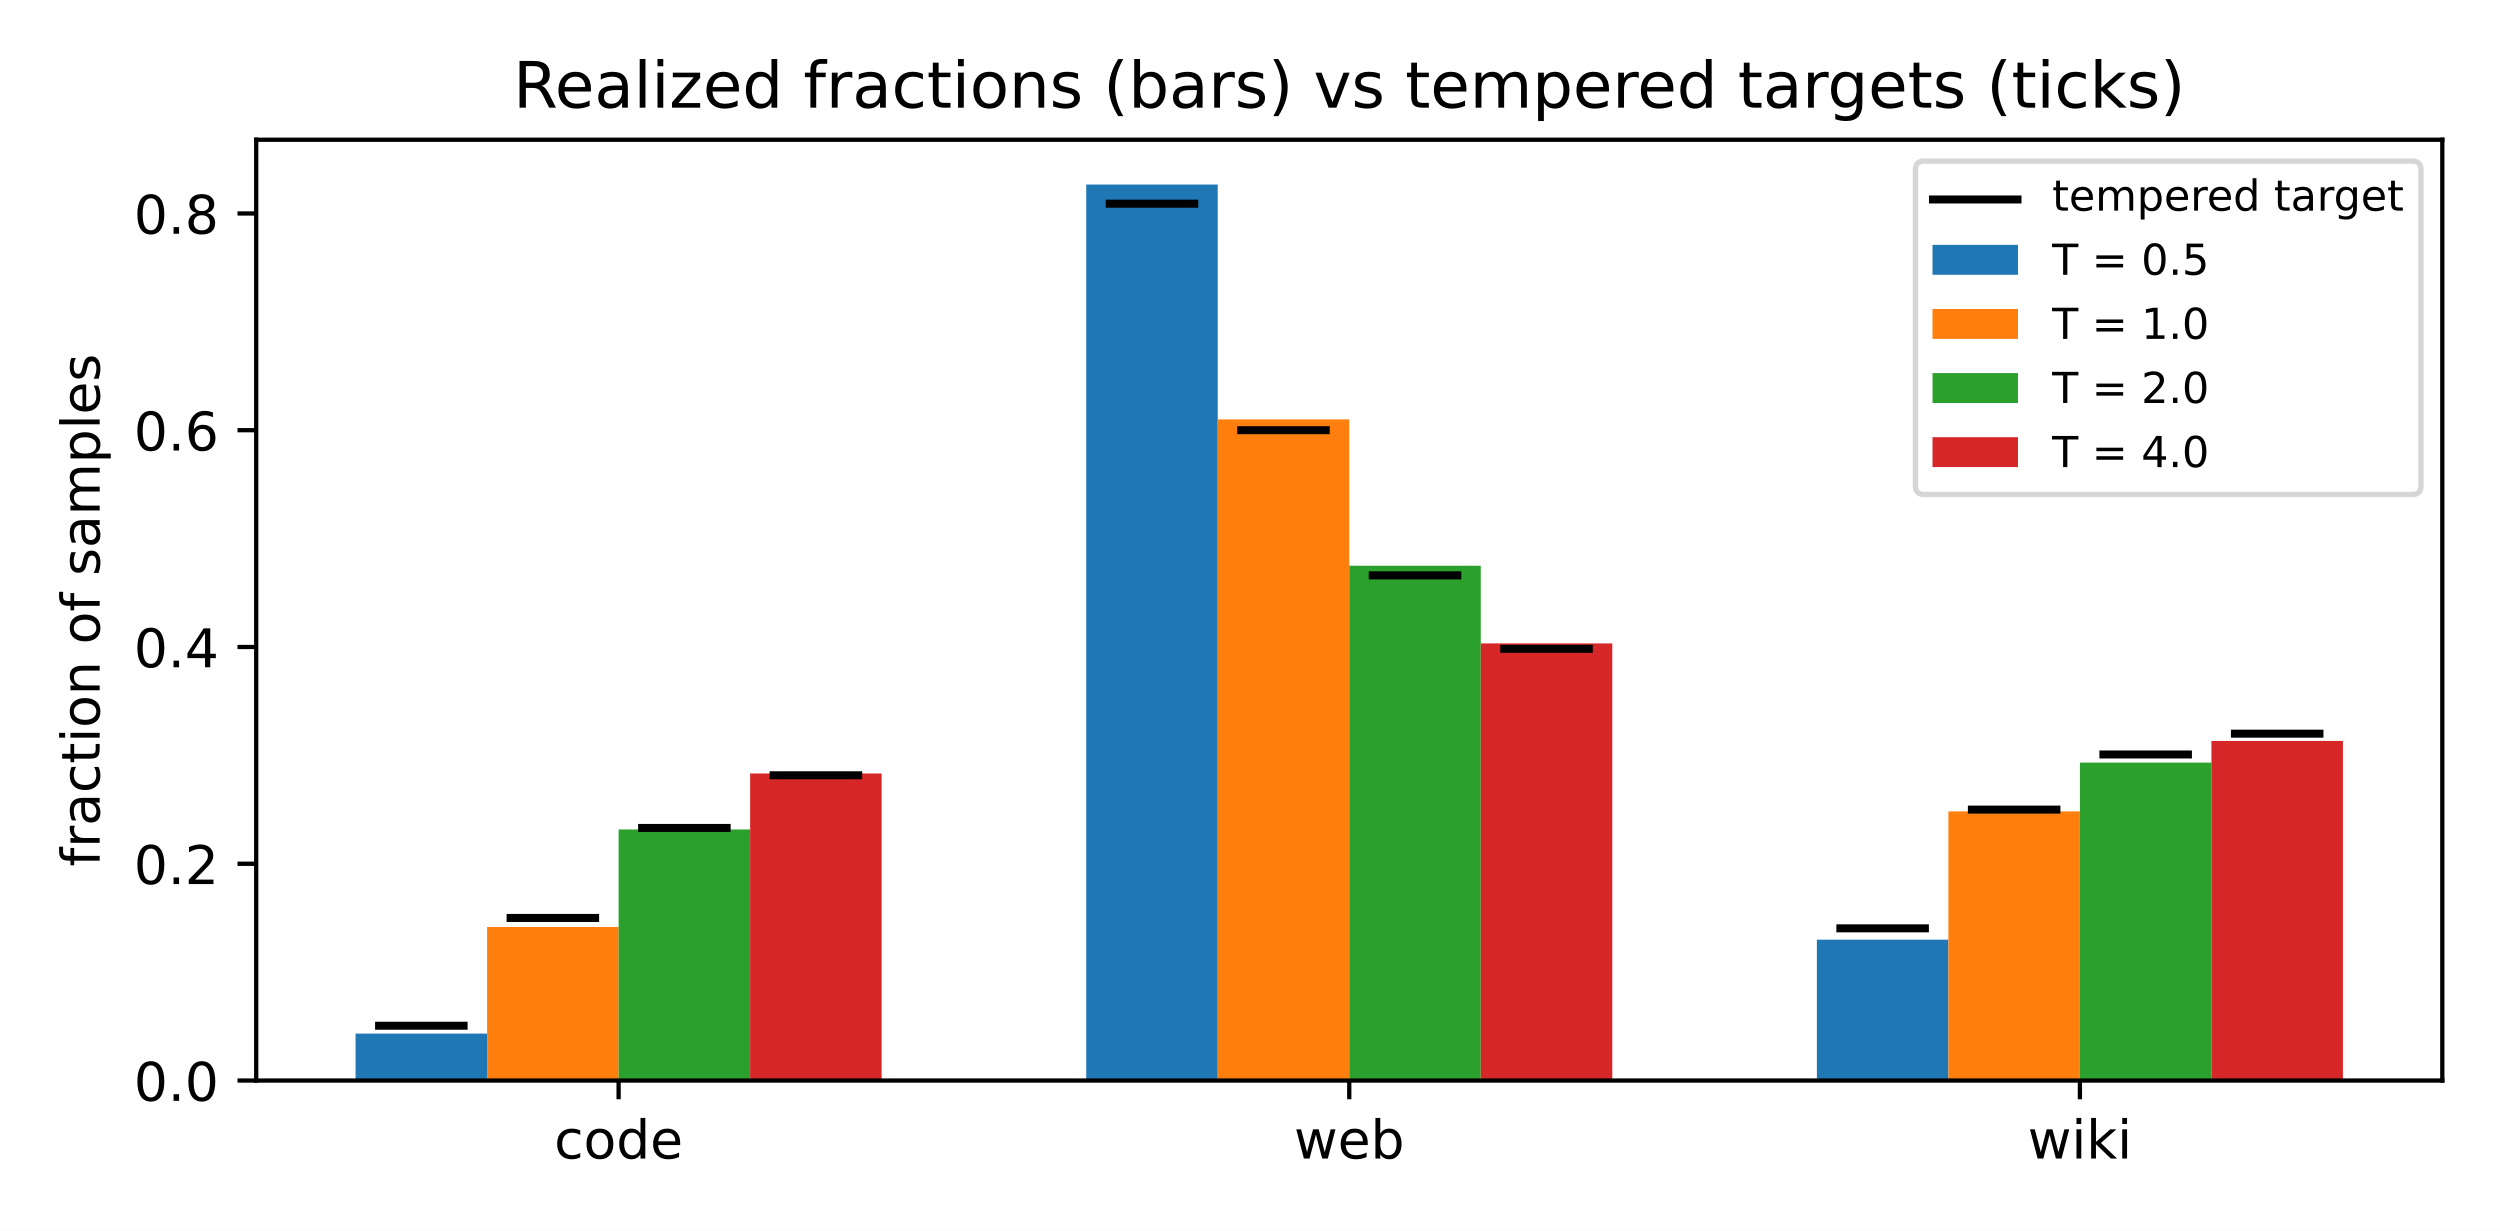
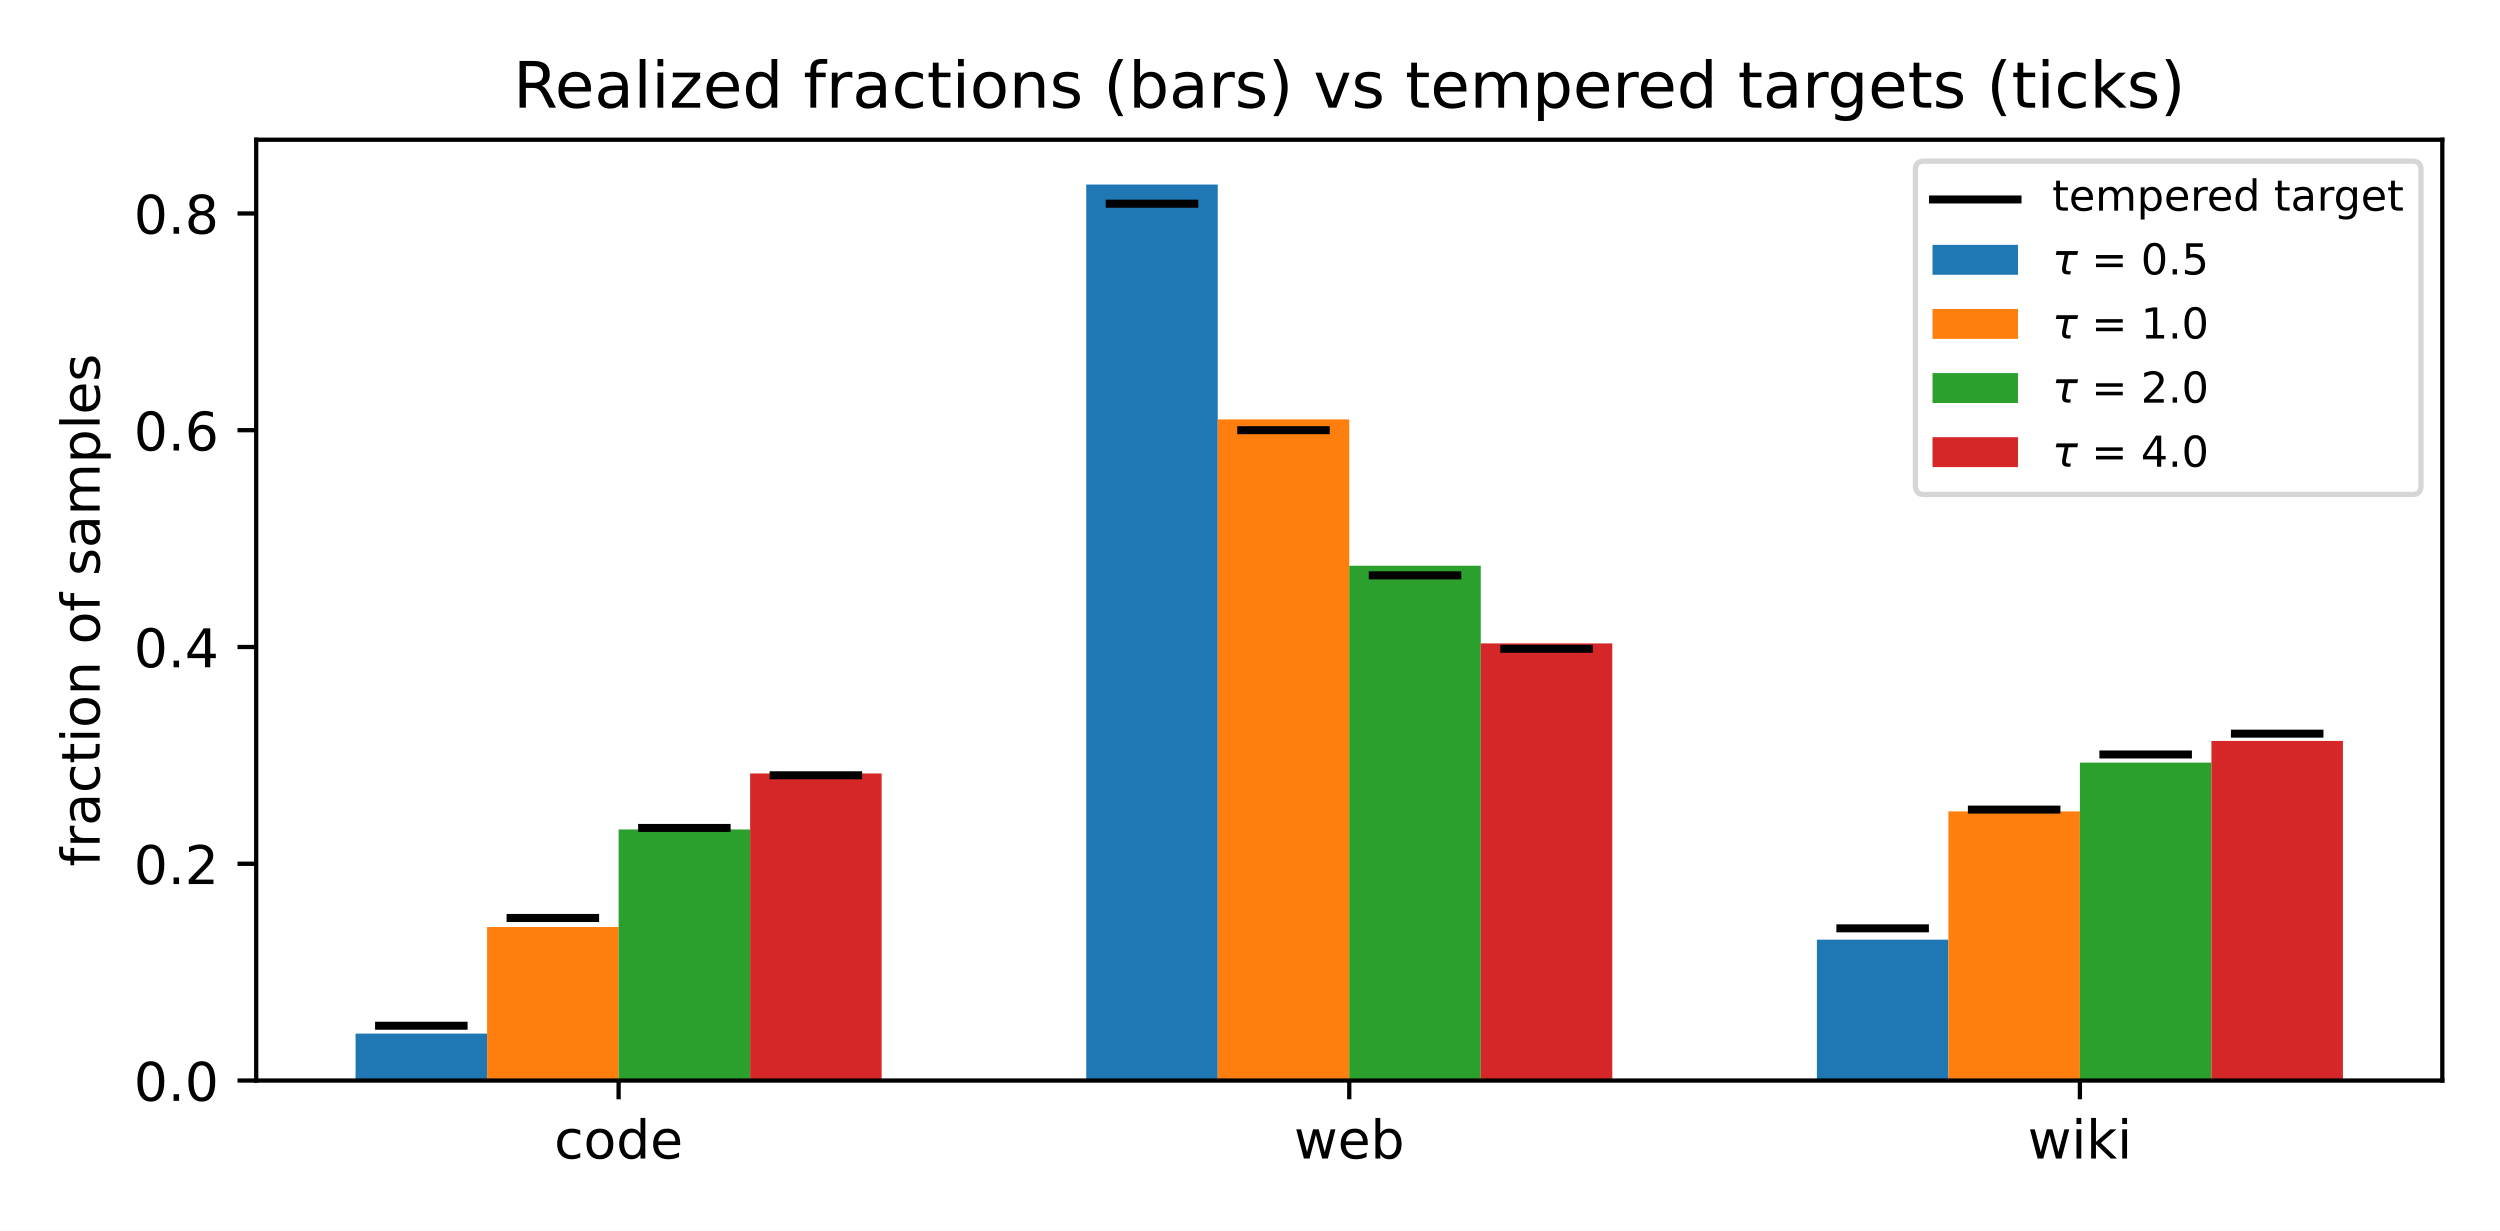
<svg xmlns="http://www.w3.org/2000/svg" xmlns:xlink="http://www.w3.org/1999/xlink" width="468pt" height="230.4pt" viewBox="0 0 468 230.4" version="1.1">
  <defs>
    <style type="text/css">*{stroke-linejoin: round; stroke-linecap: butt}</style>
  </defs>
  <g id="figure_1">
    <g id="patch_1">
      <path d="M 0 230.4  L 468 230.4  L 468 0  L 0 0  z " style="fill: #ffffff" />
    </g>
    <g id="axes_1">
      <g id="patch_2">
        <path d="M 47.962 202.278  L 457.2 202.278  L 457.2 26.16  L 47.962 26.16  z " style="fill: #ffffff" />
      </g>
      <g id="patch_3">
        <path d="M 66.564 202.278  L 91.184 202.278  L 91.184 193.485  L 66.564 193.485  z " clip-path="url(#pb615fdd33a)" style="fill: #1f77b4" />
      </g>
      <g id="patch_4">
        <path d="M 203.341 202.278  L 227.961 202.278  L 227.961 34.547  L 203.341 34.547  z " clip-path="url(#pb615fdd33a)" style="fill: #1f77b4" />
      </g>
      <g id="patch_5">
        <path d="M 340.119 202.278  L 364.739 202.278  L 364.739 175.901  L 340.119 175.901  z " clip-path="url(#pb615fdd33a)" style="fill: #1f77b4" />
      </g>
      <g id="patch_6">
        <path d="M 91.184 202.278  L 115.804 202.278  L 115.804 173.533  L 91.184 173.533  z " clip-path="url(#pb615fdd33a)" style="fill: #ff7f0e" />
      </g>
      <g id="patch_7">
        <path d="M 227.961 202.278  L 252.581 202.278  L 252.581 78.508  L 227.961 78.508  z " clip-path="url(#pb615fdd33a)" style="fill: #ff7f0e" />
      </g>
      <g id="patch_8">
        <path d="M 364.739 202.278  L 389.358 202.278  L 389.358 151.891  L 364.739 151.891  z " clip-path="url(#pb615fdd33a)" style="fill: #ff7f0e" />
      </g>
      <g id="patch_9">
        <path d="M 115.804 202.278  L 140.424 202.278  L 140.424 155.272  L 115.804 155.272  z " clip-path="url(#pb615fdd33a)" style="fill: #2ca02c" />
      </g>
      <g id="patch_10">
        <path d="M 252.581 202.278  L 277.201 202.278  L 277.201 105.9  L 252.581 105.9  z " clip-path="url(#pb615fdd33a)" style="fill: #2ca02c" />
      </g>
      <g id="patch_11">
        <path d="M 389.358 202.278  L 413.978 202.278  L 413.978 142.76  L 389.358 142.76  z " clip-path="url(#pb615fdd33a)" style="fill: #2ca02c" />
      </g>
      <g id="patch_12">
        <path d="M 140.424 202.278  L 165.044 202.278  L 165.044 144.789  L 140.424 144.789  z " clip-path="url(#pb615fdd33a)" style="fill: #d62728" />
      </g>
      <g id="patch_13">
        <path d="M 277.201 202.278  L 301.821 202.278  L 301.821 120.441  L 277.201 120.441  z " clip-path="url(#pb615fdd33a)" style="fill: #d62728" />
      </g>
      <g id="patch_14">
        <path d="M 413.978 202.278  L 438.598 202.278  L 438.598 138.702  L 413.978 138.702  z " clip-path="url(#pb615fdd33a)" style="fill: #d62728" />
      </g>
      <g id="matplotlib.axis_1">
        <g id="xtick_1">
          <g id="line2d_1">
            <defs>
              <path id="mcd48b02b0c" d="M 0 0  L 0 3.5  " style="stroke: #000000; stroke-width: 0.8" />
            </defs>
            <g>
              <use xlink:href="#mcd48b02b0c" x="115.804" y="202.278" style="stroke: #000000; stroke-width: 0.8" />
            </g>
          </g>
          <g id="text_1">
            <g transform="translate(103.7445 216.8761) scale(0.1 -0.1)">
              <defs>
                <path id="DejaVuSans-46" d="M 3122 3366  L 3122 2828  Q 2878 2963 2633 3030  Q 2388 3097 2138 3097  Q 1578 3097 1268 2742  Q 959 2388 959 1747  Q 959 1106 1268 751  Q 1578 397 2138 397  Q 2388 397 2633 464  Q 2878 531 3122 666  L 3122 134  Q 2881 22 2623 -34  Q 2366 -91 2075 -91  Q 1284 -91 818 406  Q 353 903 353 1747  Q 353 2603 823 3093  Q 1294 3584 2113 3584  Q 2378 3584 2631 3529  Q 2884 3475 3122 3366  z " transform="scale(0.015625)" />
                <path id="DejaVuSans-52" d="M 1959 3097  Q 1497 3097 1228 2736  Q 959 2375 959 1747  Q 959 1119 1226 758  Q 1494 397 1959 397  Q 2419 397 2687 759  Q 2956 1122 2956 1747  Q 2956 2369 2687 2733  Q 2419 3097 1959 3097  z M 1959 3584  Q 2709 3584 3137 3096  Q 3566 2609 3566 1747  Q 3566 888 3137 398  Q 2709 -91 1959 -91  Q 1206 -91 779 398  Q 353 888 353 1747  Q 353 2609 779 3096  Q 1206 3584 1959 3584  z " transform="scale(0.015625)" />
                <path id="DejaVuSans-47" d="M 2906 2969  L 2906 4863  L 3481 4863  L 3481 0  L 2906 0  L 2906 525  Q 2725 213 2448 61  Q 2172 -91 1784 -91  Q 1150 -91 751 415  Q 353 922 353 1747  Q 353 2572 751 3078  Q 1150 3584 1784 3584  Q 2172 3584 2448 3432  Q 2725 3281 2906 2969  z M 947 1747  Q 947 1113 1208 752  Q 1469 391 1925 391  Q 2381 391 2643 752  Q 2906 1113 2906 1747  Q 2906 2381 2643 2742  Q 2381 3103 1925 3103  Q 1469 3103 1208 2742  Q 947 2381 947 1747  z " transform="scale(0.015625)" />
                <path id="DejaVuSans-48" d="M 3597 1894  L 3597 1613  L 953 1613  Q 991 1019 1311 708  Q 1631 397 2203 397  Q 2534 397 2845 478  Q 3156 559 3463 722  L 3463 178  Q 3153 47 2828 -22  Q 2503 -91 2169 -91  Q 1331 -91 842 396  Q 353 884 353 1716  Q 353 2575 817 3079  Q 1281 3584 2069 3584  Q 2775 3584 3186 3129  Q 3597 2675 3597 1894  z M 3022 2063  Q 3016 2534 2758 2815  Q 2500 3097 2075 3097  Q 1594 3097 1305 2825  Q 1016 2553 972 2059  L 3022 2063  z " transform="scale(0.015625)" />
              </defs>
              <use xlink:href="#DejaVuSans-46" />
              <use xlink:href="#DejaVuSans-52" transform="translate(54.98438 0)" />
              <use xlink:href="#DejaVuSans-47" transform="translate(116.1719 0)" />
              <use xlink:href="#DejaVuSans-48" transform="translate(179.6562 0)" />
            </g>
          </g>
        </g>
        <g id="xtick_2">
          <g id="line2d_2">
            <g>
              <use xlink:href="#mcd48b02b0c" x="252.581" y="202.278" style="stroke: #000000; stroke-width: 0.8" />
            </g>
          </g>
          <g id="text_2">
            <g transform="translate(242.2413 216.8761) scale(0.1 -0.1)">
              <defs>
                <path id="DejaVuSans-5a" d="M 269 3500  L 844 3500  L 1563 769  L 2278 3500  L 2956 3500  L 3675 769  L 4391 3500  L 4966 3500  L 4050 0  L 3372 0  L 2619 2869  L 1863 0  L 1184 0  L 269 3500  z " transform="scale(0.015625)" />
                <path id="DejaVuSans-45" d="M 3116 1747  Q 3116 2381 2855 2742  Q 2594 3103 2138 3103  Q 1681 3103 1420 2742  Q 1159 2381 1159 1747  Q 1159 1113 1420 752  Q 1681 391 2138 391  Q 2594 391 2855 752  Q 3116 1113 3116 1747  z M 1159 2969  Q 1341 3281 1617 3432  Q 1894 3584 2278 3584  Q 2916 3584 3314 3078  Q 3713 2572 3713 1747  Q 3713 922 3314 415  Q 2916 -91 2278 -91  Q 1894 -91 1617 61  Q 1341 213 1159 525  L 1159 0  L 581 0  L 581 4863  L 1159 4863  L 1159 2969  z " transform="scale(0.015625)" />
              </defs>
              <use xlink:href="#DejaVuSans-5a" />
              <use xlink:href="#DejaVuSans-48" transform="translate(81.78125 0)" />
              <use xlink:href="#DejaVuSans-45" transform="translate(143.3125 0)" />
            </g>
          </g>
        </g>
        <g id="xtick_3">
          <g id="line2d_3">
            <g>
              <use xlink:href="#mcd48b02b0c" x="389.358" y="202.278" style="stroke: #000000; stroke-width: 0.8" />
            </g>
          </g>
          <g id="text_3">
            <g transform="translate(379.596 216.8761) scale(0.1 -0.1)">
              <defs>
                <path id="DejaVuSans-4c" d="M 603 3500  L 1178 3500  L 1178 0  L 603 0  L 603 3500  z M 603 4863  L 1178 4863  L 1178 4134  L 603 4134  L 603 4863  z " transform="scale(0.015625)" />
                <path id="DejaVuSans-4e" d="M 581 4863  L 1159 4863  L 1159 1991  L 2875 3500  L 3609 3500  L 1753 1863  L 3688 0  L 2938 0  L 1159 1709  L 1159 0  L 581 0  L 581 4863  z " transform="scale(0.015625)" />
              </defs>
              <use xlink:href="#DejaVuSans-5a" />
              <use xlink:href="#DejaVuSans-4c" transform="translate(81.78125 0)" />
              <use xlink:href="#DejaVuSans-4e" transform="translate(109.5625 0)" />
              <use xlink:href="#DejaVuSans-4c" transform="translate(167.4688 0)" />
            </g>
          </g>
        </g>
      </g>
      <g id="matplotlib.axis_2">
        <g id="ytick_1">
          <g id="line2d_4">
            <defs>
              <path id="mc0dc28d1e0" d="M 0 0  L -3.5 0  " style="stroke: #000000; stroke-width: 0.8" />
            </defs>
            <g>
              <use xlink:href="#mc0dc28d1e0" x="47.962" y="202.278" style="stroke: #000000; stroke-width: 0.8" />
            </g>
          </g>
          <g id="text_4">
            <g transform="translate(25.05922 206.0765) scale(0.1 -0.1)">
              <defs>
                <path id="DejaVuSans-13" d="M 2034 4250  Q 1547 4250 1301 3770  Q 1056 3291 1056 2328  Q 1056 1369 1301 889  Q 1547 409 2034 409  Q 2525 409 2770 889  Q 3016 1369 3016 2328  Q 3016 3291 2770 3770  Q 2525 4250 2034 4250  z M 2034 4750  Q 2819 4750 3233 4129  Q 3647 3509 3647 2328  Q 3647 1150 3233 529  Q 2819 -91 2034 -91  Q 1250 -91 836 529  Q 422 1150 422 2328  Q 422 3509 836 4129  Q 1250 4750 2034 4750  z " transform="scale(0.015625)" />
                <path id="DejaVuSans-11" d="M 684 794  L 1344 794  L 1344 0  L 684 0  L 684 794  z " transform="scale(0.015625)" />
              </defs>
              <use xlink:href="#DejaVuSans-13" />
              <use xlink:href="#DejaVuSans-11" transform="translate(63.625 0)" />
              <use xlink:href="#DejaVuSans-13" transform="translate(95.40625 0)" />
            </g>
          </g>
        </g>
        <g id="ytick_2">
          <g id="line2d_5">
            <g>
              <use xlink:href="#mc0dc28d1e0" x="47.962" y="161.698" style="stroke: #000000; stroke-width: 0.8" />
            </g>
          </g>
          <g id="text_5">
            <g transform="translate(25.05922 165.4964) scale(0.1 -0.1)">
              <defs>
                <path id="DejaVuSans-15" d="M 1228 531  L 3431 531  L 3431 0  L 469 0  L 469 531  Q 828 903 1448 1529  Q 2069 2156 2228 2338  Q 2531 2678 2651 2914  Q 2772 3150 2772 3378  Q 2772 3750 2511 3984  Q 2250 4219 1831 4219  Q 1534 4219 1204 4116  Q 875 4013 500 3803  L 500 4441  Q 881 4594 1212 4672  Q 1544 4750 1819 4750  Q 2544 4750 2975 4387  Q 3406 4025 3406 3419  Q 3406 3131 3298 2873  Q 3191 2616 2906 2266  Q 2828 2175 2409 1742  Q 1991 1309 1228 531  z " transform="scale(0.015625)" />
              </defs>
              <use xlink:href="#DejaVuSans-13" />
              <use xlink:href="#DejaVuSans-11" transform="translate(63.625 0)" />
              <use xlink:href="#DejaVuSans-15" transform="translate(95.40625 0)" />
            </g>
          </g>
        </g>
        <g id="ytick_3">
          <g id="line2d_6">
            <g>
              <use xlink:href="#mc0dc28d1e0" x="47.962" y="121.117" style="stroke: #000000; stroke-width: 0.8" />
            </g>
          </g>
          <g id="text_6">
            <g transform="translate(25.05922 124.9163) scale(0.1 -0.1)">
              <defs>
                <path id="DejaVuSans-17" d="M 2419 4116  L 825 1625  L 2419 1625  L 2419 4116  z M 2253 4666  L 3047 4666  L 3047 1625  L 3713 1625  L 3713 1100  L 3047 1100  L 3047 0  L 2419 0  L 2419 1100  L 313 1100  L 313 1709  L 2253 4666  z " transform="scale(0.015625)" />
              </defs>
              <use xlink:href="#DejaVuSans-13" />
              <use xlink:href="#DejaVuSans-11" transform="translate(63.625 0)" />
              <use xlink:href="#DejaVuSans-17" transform="translate(95.40625 0)" />
            </g>
          </g>
        </g>
        <g id="ytick_4">
          <g id="line2d_7">
            <g>
              <use xlink:href="#mc0dc28d1e0" x="47.962" y="80.537" style="stroke: #000000; stroke-width: 0.8" />
            </g>
          </g>
          <g id="text_7">
            <g transform="translate(25.05922 84.33617) scale(0.1 -0.1)">
              <defs>
                <path id="DejaVuSans-19" d="M 2113 2584  Q 1688 2584 1439 2293  Q 1191 2003 1191 1497  Q 1191 994 1439 701  Q 1688 409 2113 409  Q 2538 409 2786 701  Q 3034 994 3034 1497  Q 3034 2003 2786 2293  Q 2538 2584 2113 2584  z M 3366 4563  L 3366 3988  Q 3128 4100 2886 4159  Q 2644 4219 2406 4219  Q 1781 4219 1451 3797  Q 1122 3375 1075 2522  Q 1259 2794 1537 2939  Q 1816 3084 2150 3084  Q 2853 3084 3261 2657  Q 3669 2231 3669 1497  Q 3669 778 3244 343  Q 2819 -91 2113 -91  Q 1303 -91 875 529  Q 447 1150 447 2328  Q 447 3434 972 4092  Q 1497 4750 2381 4750  Q 2619 4750 2861 4703  Q 3103 4656 3366 4563  z " transform="scale(0.015625)" />
              </defs>
              <use xlink:href="#DejaVuSans-13" />
              <use xlink:href="#DejaVuSans-11" transform="translate(63.625 0)" />
              <use xlink:href="#DejaVuSans-19" transform="translate(95.40625 0)" />
            </g>
          </g>
        </g>
        <g id="ytick_5">
          <g id="line2d_8">
            <g>
              <use xlink:href="#mc0dc28d1e0" x="47.962" y="39.957" style="stroke: #000000; stroke-width: 0.8" />
            </g>
          </g>
          <g id="text_8">
            <g transform="translate(25.05922 43.75606) scale(0.1 -0.1)">
              <defs>
                <path id="DejaVuSans-1b" d="M 2034 2216  Q 1584 2216 1326 1975  Q 1069 1734 1069 1313  Q 1069 891 1326 650  Q 1584 409 2034 409  Q 2484 409 2743 651  Q 3003 894 3003 1313  Q 3003 1734 2745 1975  Q 2488 2216 2034 2216  z M 1403 2484  Q 997 2584 770 2862  Q 544 3141 544 3541  Q 544 4100 942 4425  Q 1341 4750 2034 4750  Q 2731 4750 3128 4425  Q 3525 4100 3525 3541  Q 3525 3141 3298 2862  Q 3072 2584 2669 2484  Q 3125 2378 3379 2068  Q 3634 1759 3634 1313  Q 3634 634 3220 271  Q 2806 -91 2034 -91  Q 1263 -91 848 271  Q 434 634 434 1313  Q 434 1759 690 2068  Q 947 2378 1403 2484  z M 1172 3481  Q 1172 3119 1398 2916  Q 1625 2713 2034 2713  Q 2441 2713 2670 2916  Q 2900 3119 2900 3481  Q 2900 3844 2670 4047  Q 2441 4250 2034 4250  Q 1625 4250 1398 4047  Q 1172 3844 1172 3481  z " transform="scale(0.015625)" />
              </defs>
              <use xlink:href="#DejaVuSans-13" />
              <use xlink:href="#DejaVuSans-11" transform="translate(63.625 0)" />
              <use xlink:href="#DejaVuSans-1b" transform="translate(95.40625 0)" />
            </g>
          </g>
        </g>
        <g id="text_9">
          <g transform="translate(18.65687 162.2063) rotate(-90) scale(0.1 -0.1)">
            <defs>
              <path id="DejaVuSans-49" d="M 2375 4863  L 2375 4384  L 1825 4384  Q 1516 4384 1395 4259  Q 1275 4134 1275 3809  L 1275 3500  L 2222 3500  L 2222 3053  L 1275 3053  L 1275 0  L 697 0  L 697 3053  L 147 3053  L 147 3500  L 697 3500  L 697 3744  Q 697 4328 969 4595  Q 1241 4863 1831 4863  L 2375 4863  z " transform="scale(0.015625)" />
              <path id="DejaVuSans-55" d="M 2631 2963  Q 2534 3019 2420 3045  Q 2306 3072 2169 3072  Q 1681 3072 1420 2755  Q 1159 2438 1159 1844  L 1159 0  L 581 0  L 581 3500  L 1159 3500  L 1159 2956  Q 1341 3275 1631 3429  Q 1922 3584 2338 3584  Q 2397 3584 2469 3576  Q 2541 3569 2628 3553  L 2631 2963  z " transform="scale(0.015625)" />
              <path id="DejaVuSans-44" d="M 2194 1759  Q 1497 1759 1228 1600  Q 959 1441 959 1056  Q 959 750 1161 570  Q 1363 391 1709 391  Q 2188 391 2477 730  Q 2766 1069 2766 1631  L 2766 1759  L 2194 1759  z M 3341 1997  L 3341 0  L 2766 0  L 2766 531  Q 2569 213 2275 61  Q 1981 -91 1556 -91  Q 1019 -91 701 211  Q 384 513 384 1019  Q 384 1609 779 1909  Q 1175 2209 1959 2209  L 2766 2209  L 2766 2266  Q 2766 2663 2505 2880  Q 2244 3097 1772 3097  Q 1472 3097 1187 3025  Q 903 2953 641 2809  L 641 3341  Q 956 3463 1253 3523  Q 1550 3584 1831 3584  Q 2591 3584 2966 3190  Q 3341 2797 3341 1997  z " transform="scale(0.015625)" />
              <path id="DejaVuSans-57" d="M 1172 4494  L 1172 3500  L 2356 3500  L 2356 3053  L 1172 3053  L 1172 1153  Q 1172 725 1289 603  Q 1406 481 1766 481  L 2356 481  L 2356 0  L 1766 0  Q 1100 0 847 248  Q 594 497 594 1153  L 594 3053  L 172 3053  L 172 3500  L 594 3500  L 594 4494  L 1172 4494  z " transform="scale(0.015625)" />
              <path id="DejaVuSans-51" d="M 3513 2113  L 3513 0  L 2938 0  L 2938 2094  Q 2938 2591 2744 2837  Q 2550 3084 2163 3084  Q 1697 3084 1428 2787  Q 1159 2491 1159 1978  L 1159 0  L 581 0  L 581 3500  L 1159 3500  L 1159 2956  Q 1366 3272 1645 3428  Q 1925 3584 2291 3584  Q 2894 3584 3203 3211  Q 3513 2838 3513 2113  z " transform="scale(0.015625)" />
              <path id="DejaVuSans-3" transform="scale(0.015625)" />
              <path id="DejaVuSans-56" d="M 2834 3397  L 2834 2853  Q 2591 2978 2328 3040  Q 2066 3103 1784 3103  Q 1356 3103 1142 2972  Q 928 2841 928 2578  Q 928 2378 1081 2264  Q 1234 2150 1697 2047  L 1894 2003  Q 2506 1872 2764 1633  Q 3022 1394 3022 966  Q 3022 478 2636 193  Q 2250 -91 1575 -91  Q 1294 -91 989 -36  Q 684 19 347 128  L 347 722  Q 666 556 975 473  Q 1284 391 1588 391  Q 1994 391 2212 530  Q 2431 669 2431 922  Q 2431 1156 2273 1281  Q 2116 1406 1581 1522  L 1381 1569  Q 847 1681 609 1914  Q 372 2147 372 2553  Q 372 3047 722 3315  Q 1072 3584 1716 3584  Q 2034 3584 2315 3537  Q 2597 3491 2834 3397  z " transform="scale(0.015625)" />
              <path id="DejaVuSans-50" d="M 3328 2828  Q 3544 3216 3844 3400  Q 4144 3584 4550 3584  Q 5097 3584 5394 3201  Q 5691 2819 5691 2113  L 5691 0  L 5113 0  L 5113 2094  Q 5113 2597 4934 2840  Q 4756 3084 4391 3084  Q 3944 3084 3684 2787  Q 3425 2491 3425 1978  L 3425 0  L 2847 0  L 2847 2094  Q 2847 2600 2669 2842  Q 2491 3084 2119 3084  Q 1678 3084 1418 2786  Q 1159 2488 1159 1978  L 1159 0  L 581 0  L 581 3500  L 1159 3500  L 1159 2956  Q 1356 3278 1631 3431  Q 1906 3584 2284 3584  Q 2666 3584 2933 3390  Q 3200 3197 3328 2828  z " transform="scale(0.015625)" />
              <path id="DejaVuSans-53" d="M 1159 525  L 1159 -1331  L 581 -1331  L 581 3500  L 1159 3500  L 1159 2969  Q 1341 3281 1617 3432  Q 1894 3584 2278 3584  Q 2916 3584 3314 3078  Q 3713 2572 3713 1747  Q 3713 922 3314 415  Q 2916 -91 2278 -91  Q 1894 -91 1617 61  Q 1341 213 1159 525  z M 3116 1747  Q 3116 2381 2855 2742  Q 2594 3103 2138 3103  Q 1681 3103 1420 2742  Q 1159 2381 1159 1747  Q 1159 1113 1420 752  Q 1681 391 2138 391  Q 2594 391 2855 752  Q 3116 1113 3116 1747  z " transform="scale(0.015625)" />
              <path id="DejaVuSans-4f" d="M 603 4863  L 1178 4863  L 1178 0  L 603 0  L 603 4863  z " transform="scale(0.015625)" />
            </defs>
            <use xlink:href="#DejaVuSans-49" />
            <use xlink:href="#DejaVuSans-55" transform="translate(35.20312 0)" />
            <use xlink:href="#DejaVuSans-44" transform="translate(76.3125 0)" />
            <use xlink:href="#DejaVuSans-46" transform="translate(137.5938 0)" />
            <use xlink:href="#DejaVuSans-57" transform="translate(192.5781 0)" />
            <use xlink:href="#DejaVuSans-4c" transform="translate(231.7812 0)" />
            <use xlink:href="#DejaVuSans-52" transform="translate(259.5625 0)" />
            <use xlink:href="#DejaVuSans-51" transform="translate(320.75 0)" />
            <use xlink:href="#DejaVuSans-3" transform="translate(384.125 0)" />
            <use xlink:href="#DejaVuSans-52" transform="translate(415.9062 0)" />
            <use xlink:href="#DejaVuSans-49" transform="translate(477.0938 0)" />
            <use xlink:href="#DejaVuSans-3" transform="translate(512.2969 0)" />
            <use xlink:href="#DejaVuSans-56" transform="translate(544.0781 0)" />
            <use xlink:href="#DejaVuSans-44" transform="translate(596.1719 0)" />
            <use xlink:href="#DejaVuSans-50" transform="translate(657.4531 0)" />
            <use xlink:href="#DejaVuSans-53" transform="translate(754.8594 0)" />
            <use xlink:href="#DejaVuSans-4f" transform="translate(818.3438 0)" />
            <use xlink:href="#DejaVuSans-48" transform="translate(846.125 0)" />
            <use xlink:href="#DejaVuSans-56" transform="translate(907.6562 0)" />
          </g>
        </g>
      </g>
      <g id="patch_15">
        <path d="M 47.962 202.278  L 47.962 26.16  " style="fill: none; stroke: #000000; stroke-width: 0.8; stroke-linejoin: miter; stroke-linecap: square" />
      </g>
      <g id="patch_16">
        <path d="M 457.2 202.278  L 457.2 26.16  " style="fill: none; stroke: #000000; stroke-width: 0.8; stroke-linejoin: miter; stroke-linecap: square" />
      </g>
      <g id="patch_17">
        <path d="M 47.962 202.278  L 457.2 202.278  " style="fill: none; stroke: #000000; stroke-width: 0.8; stroke-linejoin: miter; stroke-linecap: square" />
      </g>
      <g id="patch_18">
        <path d="M 47.962 26.16  L 457.2 26.16  " style="fill: none; stroke: #000000; stroke-width: 0.8; stroke-linejoin: miter; stroke-linecap: square" />
      </g>
      <g id="PathCollection_1">
        <defs>
          <path id="m98bebc8b1f" d="M 8.66 0  L -8.66 -0  " style="stroke: #000000; stroke-width: 1.5" />
        </defs>
        <g clip-path="url(#pb615fdd33a)">
          <use xlink:href="#m98bebc8b1f" x="78.874" y="192.019" style="stroke: #000000; stroke-width: 1.5" />
          <use xlink:href="#m98bebc8b1f" x="215.651" y="38.133" style="stroke: #000000; stroke-width: 1.5" />
          <use xlink:href="#m98bebc8b1f" x="352.429" y="173.78" style="stroke: #000000; stroke-width: 1.5" />
        </g>
      </g>
      <g id="PathCollection_2">
        <g clip-path="url(#pb615fdd33a)">
          <use xlink:href="#m98bebc8b1f" x="103.494" y="171.843" style="stroke: #000000; stroke-width: 1.5" />
          <use xlink:href="#m98bebc8b1f" x="240.271" y="80.537" style="stroke: #000000; stroke-width: 1.5" />
          <use xlink:href="#m98bebc8b1f" x="377.049" y="151.553" style="stroke: #000000; stroke-width: 1.5" />
        </g>
      </g>
      <g id="PathCollection_3">
        <g clip-path="url(#pb615fdd33a)">
          <use xlink:href="#m98bebc8b1f" x="128.114" y="154.992" style="stroke: #000000; stroke-width: 1.5" />
          <use xlink:href="#m98bebc8b1f" x="264.891" y="107.707" style="stroke: #000000; stroke-width: 1.5" />
          <use xlink:href="#m98bebc8b1f" x="401.668" y="141.233" style="stroke: #000000; stroke-width: 1.5" />
        </g>
      </g>
      <g id="PathCollection_4">
        <g clip-path="url(#pb615fdd33a)">
          <use xlink:href="#m98bebc8b1f" x="152.734" y="145.13" style="stroke: #000000; stroke-width: 1.5" />
          <use xlink:href="#m98bebc8b1f" x="289.511" y="121.458" style="stroke: #000000; stroke-width: 1.5" />
          <use xlink:href="#m98bebc8b1f" x="426.288" y="137.345" style="stroke: #000000; stroke-width: 1.5" />
        </g>
      </g>
      <g id="text_10">
        <g transform="translate(96.08336 20.16) scale(0.12 -0.12)">
          <defs>
            <path id="DejaVuSans-35" d="M 2841 2188  Q 3044 2119 3236 1894  Q 3428 1669 3622 1275  L 4263 0  L 3584 0  L 2988 1197  Q 2756 1666 2539 1819  Q 2322 1972 1947 1972  L 1259 1972  L 1259 0  L 628 0  L 628 4666  L 2053 4666  Q 2853 4666 3247 4331  Q 3641 3997 3641 3322  Q 3641 2881 3436 2590  Q 3231 2300 2841 2188  z M 1259 4147  L 1259 2491  L 2053 2491  Q 2509 2491 2742 2702  Q 2975 2913 2975 3322  Q 2975 3731 2742 3939  Q 2509 4147 2053 4147  L 1259 4147  z " transform="scale(0.015625)" />
            <path id="DejaVuSans-5d" d="M 353 3500  L 3084 3500  L 3084 2975  L 922 459  L 3084 459  L 3084 0  L 275 0  L 275 525  L 2438 3041  L 353 3041  L 353 3500  z " transform="scale(0.015625)" />
            <path id="DejaVuSans-b" d="M 1984 4856  Q 1566 4138 1362 3434  Q 1159 2731 1159 2009  Q 1159 1288 1364 580  Q 1569 -128 1984 -844  L 1484 -844  Q 1016 -109 783 600  Q 550 1309 550 2009  Q 550 2706 781 3412  Q 1013 4119 1484 4856  L 1984 4856  z " transform="scale(0.015625)" />
            <path id="DejaVuSans-c" d="M 513 4856  L 1013 4856  Q 1481 4119 1714 3412  Q 1947 2706 1947 2009  Q 1947 1309 1714 600  Q 1481 -109 1013 -844  L 513 -844  Q 928 -128 1133 580  Q 1338 1288 1338 2009  Q 1338 2731 1133 3434  Q 928 4138 513 4856  z " transform="scale(0.015625)" />
            <path id="DejaVuSans-59" d="M 191 3500  L 800 3500  L 1894 563  L 2988 3500  L 3597 3500  L 2284 0  L 1503 0  L 191 3500  z " transform="scale(0.015625)" />
            <path id="DejaVuSans-4a" d="M 2906 1791  Q 2906 2416 2648 2759  Q 2391 3103 1925 3103  Q 1463 3103 1205 2759  Q 947 2416 947 1791  Q 947 1169 1205 825  Q 1463 481 1925 481  Q 2391 481 2648 825  Q 2906 1169 2906 1791  z M 3481 434  Q 3481 -459 3084 -895  Q 2688 -1331 1869 -1331  Q 1566 -1331 1297 -1286  Q 1028 -1241 775 -1147  L 775 -588  Q 1028 -725 1275 -790  Q 1522 -856 1778 -856  Q 2344 -856 2625 -561  Q 2906 -266 2906 331  L 2906 616  Q 2728 306 2450 153  Q 2172 0 1784 0  Q 1141 0 747 490  Q 353 981 353 1791  Q 353 2603 747 3093  Q 1141 3584 1784 3584  Q 2172 3584 2450 3431  Q 2728 3278 2906 2969  L 2906 3500  L 3481 3500  L 3481 434  z " transform="scale(0.015625)" />
          </defs>
          <use xlink:href="#DejaVuSans-35" />
          <use xlink:href="#DejaVuSans-48" transform="translate(65 0)" />
          <use xlink:href="#DejaVuSans-44" transform="translate(126.5312 0)" />
          <use xlink:href="#DejaVuSans-4f" transform="translate(187.8125 0)" />
          <use xlink:href="#DejaVuSans-4c" transform="translate(215.5938 0)" />
          <use xlink:href="#DejaVuSans-5d" transform="translate(243.375 0)" />
          <use xlink:href="#DejaVuSans-48" transform="translate(295.8594 0)" />
          <use xlink:href="#DejaVuSans-47" transform="translate(357.3906 0)" />
          <use xlink:href="#DejaVuSans-3" transform="translate(420.875 0)" />
          <use xlink:href="#DejaVuSans-49" transform="translate(452.6562 0)" />
          <use xlink:href="#DejaVuSans-55" transform="translate(487.8594 0)" />
          <use xlink:href="#DejaVuSans-44" transform="translate(528.9688 0)" />
          <use xlink:href="#DejaVuSans-46" transform="translate(590.25 0)" />
          <use xlink:href="#DejaVuSans-57" transform="translate(645.2344 0)" />
          <use xlink:href="#DejaVuSans-4c" transform="translate(684.4375 0)" />
          <use xlink:href="#DejaVuSans-52" transform="translate(712.2188 0)" />
          <use xlink:href="#DejaVuSans-51" transform="translate(773.4062 0)" />
          <use xlink:href="#DejaVuSans-56" transform="translate(836.7812 0)" />
          <use xlink:href="#DejaVuSans-3" transform="translate(888.875 0)" />
          <use xlink:href="#DejaVuSans-b" transform="translate(920.6562 0)" />
          <use xlink:href="#DejaVuSans-45" transform="translate(959.6719 0)" />
          <use xlink:href="#DejaVuSans-44" transform="translate(1023.156 0)" />
          <use xlink:href="#DejaVuSans-55" transform="translate(1084.438 0)" />
          <use xlink:href="#DejaVuSans-56" transform="translate(1125.547 0)" />
          <use xlink:href="#DejaVuSans-c" transform="translate(1177.641 0)" />
          <use xlink:href="#DejaVuSans-3" transform="translate(1216.656 0)" />
          <use xlink:href="#DejaVuSans-59" transform="translate(1248.438 0)" />
          <use xlink:href="#DejaVuSans-56" transform="translate(1307.625 0)" />
          <use xlink:href="#DejaVuSans-3" transform="translate(1359.719 0)" />
          <use xlink:href="#DejaVuSans-57" transform="translate(1391.5 0)" />
          <use xlink:href="#DejaVuSans-48" transform="translate(1430.703 0)" />
          <use xlink:href="#DejaVuSans-50" transform="translate(1492.234 0)" />
          <use xlink:href="#DejaVuSans-53" transform="translate(1589.641 0)" />
          <use xlink:href="#DejaVuSans-48" transform="translate(1653.125 0)" />
          <use xlink:href="#DejaVuSans-55" transform="translate(1714.656 0)" />
          <use xlink:href="#DejaVuSans-48" transform="translate(1753.562 0)" />
          <use xlink:href="#DejaVuSans-47" transform="translate(1815.094 0)" />
          <use xlink:href="#DejaVuSans-3" transform="translate(1878.578 0)" />
          <use xlink:href="#DejaVuSans-57" transform="translate(1910.359 0)" />
          <use xlink:href="#DejaVuSans-44" transform="translate(1949.562 0)" />
          <use xlink:href="#DejaVuSans-55" transform="translate(2010.844 0)" />
          <use xlink:href="#DejaVuSans-4a" transform="translate(2050.203 0)" />
          <use xlink:href="#DejaVuSans-48" transform="translate(2113.688 0)" />
          <use xlink:href="#DejaVuSans-57" transform="translate(2175.219 0)" />
          <use xlink:href="#DejaVuSans-56" transform="translate(2214.422 0)" />
          <use xlink:href="#DejaVuSans-3" transform="translate(2266.516 0)" />
          <use xlink:href="#DejaVuSans-b" transform="translate(2298.297 0)" />
          <use xlink:href="#DejaVuSans-57" transform="translate(2337.312 0)" />
          <use xlink:href="#DejaVuSans-4c" transform="translate(2376.516 0)" />
          <use xlink:href="#DejaVuSans-46" transform="translate(2404.297 0)" />
          <use xlink:href="#DejaVuSans-4e" transform="translate(2459.281 0)" />
          <use xlink:href="#DejaVuSans-56" transform="translate(2517.188 0)" />
          <use xlink:href="#DejaVuSans-c" transform="translate(2569.281 0)" />
        </g>
      </g>
      <g id="legend_1">
        <g id="patch_19">
          <path d="M 360.166 92.563  L 451.6 92.563  Q 453.2 92.563 453.2 90.963  L 453.2 31.76  Q 453.2 30.16 451.6 30.16  L 360.166 30.16  Q 358.566 30.16 358.566 31.76  L 358.566 90.963  Q 358.566 92.563 360.166 92.563  z " style="fill: #ffffff; opacity: 0.8; stroke: #cccccc; stroke-linejoin: miter" />
        </g>
        <g id="PathCollection_5">
          <g>
            <use xlink:href="#m98bebc8b1f" x="369.766" y="37.339" style="stroke: #000000; stroke-width: 1.5" />
          </g>
        </g>
        <g id="text_11">
          <g transform="translate(384.1662 39.43875) scale(0.08 -0.08)">
            <use xlink:href="#DejaVuSans-57" />
            <use xlink:href="#DejaVuSans-48" transform="translate(39.20312 0)" />
            <use xlink:href="#DejaVuSans-50" transform="translate(100.7344 0)" />
            <use xlink:href="#DejaVuSans-53" transform="translate(198.1406 0)" />
            <use xlink:href="#DejaVuSans-48" transform="translate(261.625 0)" />
            <use xlink:href="#DejaVuSans-55" transform="translate(323.1562 0)" />
            <use xlink:href="#DejaVuSans-48" transform="translate(362.0625 0)" />
            <use xlink:href="#DejaVuSans-47" transform="translate(423.5938 0)" />
            <use xlink:href="#DejaVuSans-3" transform="translate(487.0781 0)" />
            <use xlink:href="#DejaVuSans-57" transform="translate(518.8594 0)" />
            <use xlink:href="#DejaVuSans-44" transform="translate(558.0625 0)" />
            <use xlink:href="#DejaVuSans-55" transform="translate(619.3438 0)" />
            <use xlink:href="#DejaVuSans-4a" transform="translate(658.7031 0)" />
            <use xlink:href="#DejaVuSans-48" transform="translate(722.1875 0)" />
            <use xlink:href="#DejaVuSans-57" transform="translate(783.7188 0)" />
          </g>
        </g>
        <g id="patch_20">
          <path d="M 361.766 51.439  L 377.766 51.439  L 377.766 45.839  L 361.766 45.839  z " style="fill: #1f77b4" />
        </g>
        <g id="text_12">
          <g transform="translate(384.1662 51.43937) scale(0.08 -0.08)">
            <defs>
-               <path id="DejaVuSans-37" d="M -19 4666  L 3928 4666  L 3928 4134  L 2272 4134  L 2272 0  L 1638 0  L 1638 4134  L -19 4134  L -19 4666  z " transform="scale(0.015625)" />
+               <path id="DejaVuSans-Oblique-358" d="M 2103 638  Q 2188 488 2525 488  L 2800 488  L 2706 0  L 2363 0  Q 1800 0 1600 300  Q 1403 606 1534 1269  L 1856 2925  L 541 2925  L 653 3500  L 3881 3500  L 3769 2925  L 2444 2925  L 2113 1234  Q 2025 781 2103 638  z " transform="scale(0.015625)" />
              <path id="DejaVuSans-20" d="M 678 2906  L 4684 2906  L 4684 2381  L 678 2381  L 678 2906  z M 678 1631  L 4684 1631  L 4684 1100  L 678 1100  L 678 1631  z " transform="scale(0.015625)" />
              <path id="DejaVuSans-18" d="M 691 4666  L 3169 4666  L 3169 4134  L 1269 4134  L 1269 2991  Q 1406 3038 1543 3061  Q 1681 3084 1819 3084  Q 2600 3084 3056 2656  Q 3513 2228 3513 1497  Q 3513 744 3044 326  Q 2575 -91 1722 -91  Q 1428 -91 1123 -41  Q 819 9 494 109  L 494 744  Q 775 591 1075 516  Q 1375 441 1709 441  Q 2250 441 2565 725  Q 2881 1009 2881 1497  Q 2881 1984 2565 2268  Q 2250 2553 1709 2553  Q 1456 2553 1204 2497  Q 953 2441 691 2322  L 691 4666  z " transform="scale(0.015625)" />
            </defs>
-             <use xlink:href="#DejaVuSans-37" />
-             <use xlink:href="#DejaVuSans-3" transform="translate(61.07812 0)" />
-             <use xlink:href="#DejaVuSans-20" transform="translate(92.85938 0)" />
-             <use xlink:href="#DejaVuSans-3" transform="translate(176.6562 0)" />
-             <use xlink:href="#DejaVuSans-13" transform="translate(208.4375 0)" />
-             <use xlink:href="#DejaVuSans-11" transform="translate(272.0625 0)" />
-             <use xlink:href="#DejaVuSans-18" transform="translate(303.8438 0)" />
+             <use xlink:href="#DejaVuSans-Oblique-358" transform="translate(0 0.78125)" />
+             <use xlink:href="#DejaVuSans-3" transform="translate(60.20508 0.78125)" />
+             <use xlink:href="#DejaVuSans-20" transform="translate(91.99219 0.78125)" />
+             <use xlink:href="#DejaVuSans-3" transform="translate(175.7812 0.78125)" />
+             <use xlink:href="#DejaVuSans-13" transform="translate(207.5684 0.78125)" />
+             <use xlink:href="#DejaVuSans-11" transform="translate(271.1914 0.78125)" />
+             <use xlink:href="#DejaVuSans-18" transform="translate(302.9785 0.78125)" />
          </g>
        </g>
        <g id="patch_21">
          <path d="M 361.766 63.44  L 377.766 63.44  L 377.766 57.84  L 361.766 57.84  z " style="fill: #ff7f0e" />
        </g>
        <g id="text_13">
          <g transform="translate(384.1662 63.44) scale(0.08 -0.08)">
            <defs>
              <path id="DejaVuSans-14" d="M 794 531  L 1825 531  L 1825 4091  L 703 3866  L 703 4441  L 1819 4666  L 2450 4666  L 2450 531  L 3481 531  L 3481 0  L 794 0  L 794 531  z " transform="scale(0.015625)" />
            </defs>
-             <use xlink:href="#DejaVuSans-37" />
-             <use xlink:href="#DejaVuSans-3" transform="translate(61.07812 0)" />
-             <use xlink:href="#DejaVuSans-20" transform="translate(92.85938 0)" />
-             <use xlink:href="#DejaVuSans-3" transform="translate(176.6562 0)" />
-             <use xlink:href="#DejaVuSans-14" transform="translate(208.4375 0)" />
-             <use xlink:href="#DejaVuSans-11" transform="translate(272.0625 0)" />
-             <use xlink:href="#DejaVuSans-13" transform="translate(303.8438 0)" />
+             <use xlink:href="#DejaVuSans-Oblique-358" transform="translate(0 0.78125)" />
+             <use xlink:href="#DejaVuSans-3" transform="translate(60.20508 0.78125)" />
+             <use xlink:href="#DejaVuSans-20" transform="translate(91.99219 0.78125)" />
+             <use xlink:href="#DejaVuSans-3" transform="translate(175.7812 0.78125)" />
+             <use xlink:href="#DejaVuSans-14" transform="translate(207.5684 0.78125)" />
+             <use xlink:href="#DejaVuSans-11" transform="translate(271.1914 0.78125)" />
+             <use xlink:href="#DejaVuSans-13" transform="translate(302.9785 0.78125)" />
          </g>
        </g>
        <g id="patch_22">
          <path d="M 361.766 75.441  L 377.766 75.441  L 377.766 69.841  L 361.766 69.841  z " style="fill: #2ca02c" />
        </g>
        <g id="text_14">
          <g transform="translate(384.1662 75.44062) scale(0.08 -0.08)">
-             <use xlink:href="#DejaVuSans-37" />
-             <use xlink:href="#DejaVuSans-3" transform="translate(61.07812 0)" />
-             <use xlink:href="#DejaVuSans-20" transform="translate(92.85938 0)" />
-             <use xlink:href="#DejaVuSans-3" transform="translate(176.6562 0)" />
-             <use xlink:href="#DejaVuSans-15" transform="translate(208.4375 0)" />
-             <use xlink:href="#DejaVuSans-11" transform="translate(272.0625 0)" />
-             <use xlink:href="#DejaVuSans-13" transform="translate(303.8438 0)" />
+             <use xlink:href="#DejaVuSans-Oblique-358" transform="translate(0 0.78125)" />
+             <use xlink:href="#DejaVuSans-3" transform="translate(60.20508 0.78125)" />
+             <use xlink:href="#DejaVuSans-20" transform="translate(91.99219 0.78125)" />
+             <use xlink:href="#DejaVuSans-3" transform="translate(175.7812 0.78125)" />
+             <use xlink:href="#DejaVuSans-15" transform="translate(207.5684 0.78125)" />
+             <use xlink:href="#DejaVuSans-11" transform="translate(271.1914 0.78125)" />
+             <use xlink:href="#DejaVuSans-13" transform="translate(302.9785 0.78125)" />
          </g>
        </g>
        <g id="patch_23">
          <path d="M 361.766 87.441  L 377.766 87.441  L 377.766 81.841  L 361.766 81.841  z " style="fill: #d62728" />
        </g>
        <g id="text_15">
          <g transform="translate(384.1662 87.44125) scale(0.08 -0.08)">
-             <use xlink:href="#DejaVuSans-37" />
-             <use xlink:href="#DejaVuSans-3" transform="translate(61.07812 0)" />
-             <use xlink:href="#DejaVuSans-20" transform="translate(92.85938 0)" />
-             <use xlink:href="#DejaVuSans-3" transform="translate(176.6562 0)" />
-             <use xlink:href="#DejaVuSans-17" transform="translate(208.4375 0)" />
-             <use xlink:href="#DejaVuSans-11" transform="translate(272.0625 0)" />
-             <use xlink:href="#DejaVuSans-13" transform="translate(303.8438 0)" />
+             <use xlink:href="#DejaVuSans-Oblique-358" transform="translate(0 0.78125)" />
+             <use xlink:href="#DejaVuSans-3" transform="translate(60.20508 0.78125)" />
+             <use xlink:href="#DejaVuSans-20" transform="translate(91.99219 0.78125)" />
+             <use xlink:href="#DejaVuSans-3" transform="translate(175.7812 0.78125)" />
+             <use xlink:href="#DejaVuSans-17" transform="translate(207.5684 0.78125)" />
+             <use xlink:href="#DejaVuSans-11" transform="translate(271.1914 0.78125)" />
+             <use xlink:href="#DejaVuSans-13" transform="translate(302.9785 0.78125)" />
          </g>
        </g>
      </g>
    </g>
  </g>
  <defs>
    <clipPath id="pb615fdd33a">
      <rect x="47.962" y="26.16" width="409.238" height="176.118" />
    </clipPath>
  </defs>
</svg>
